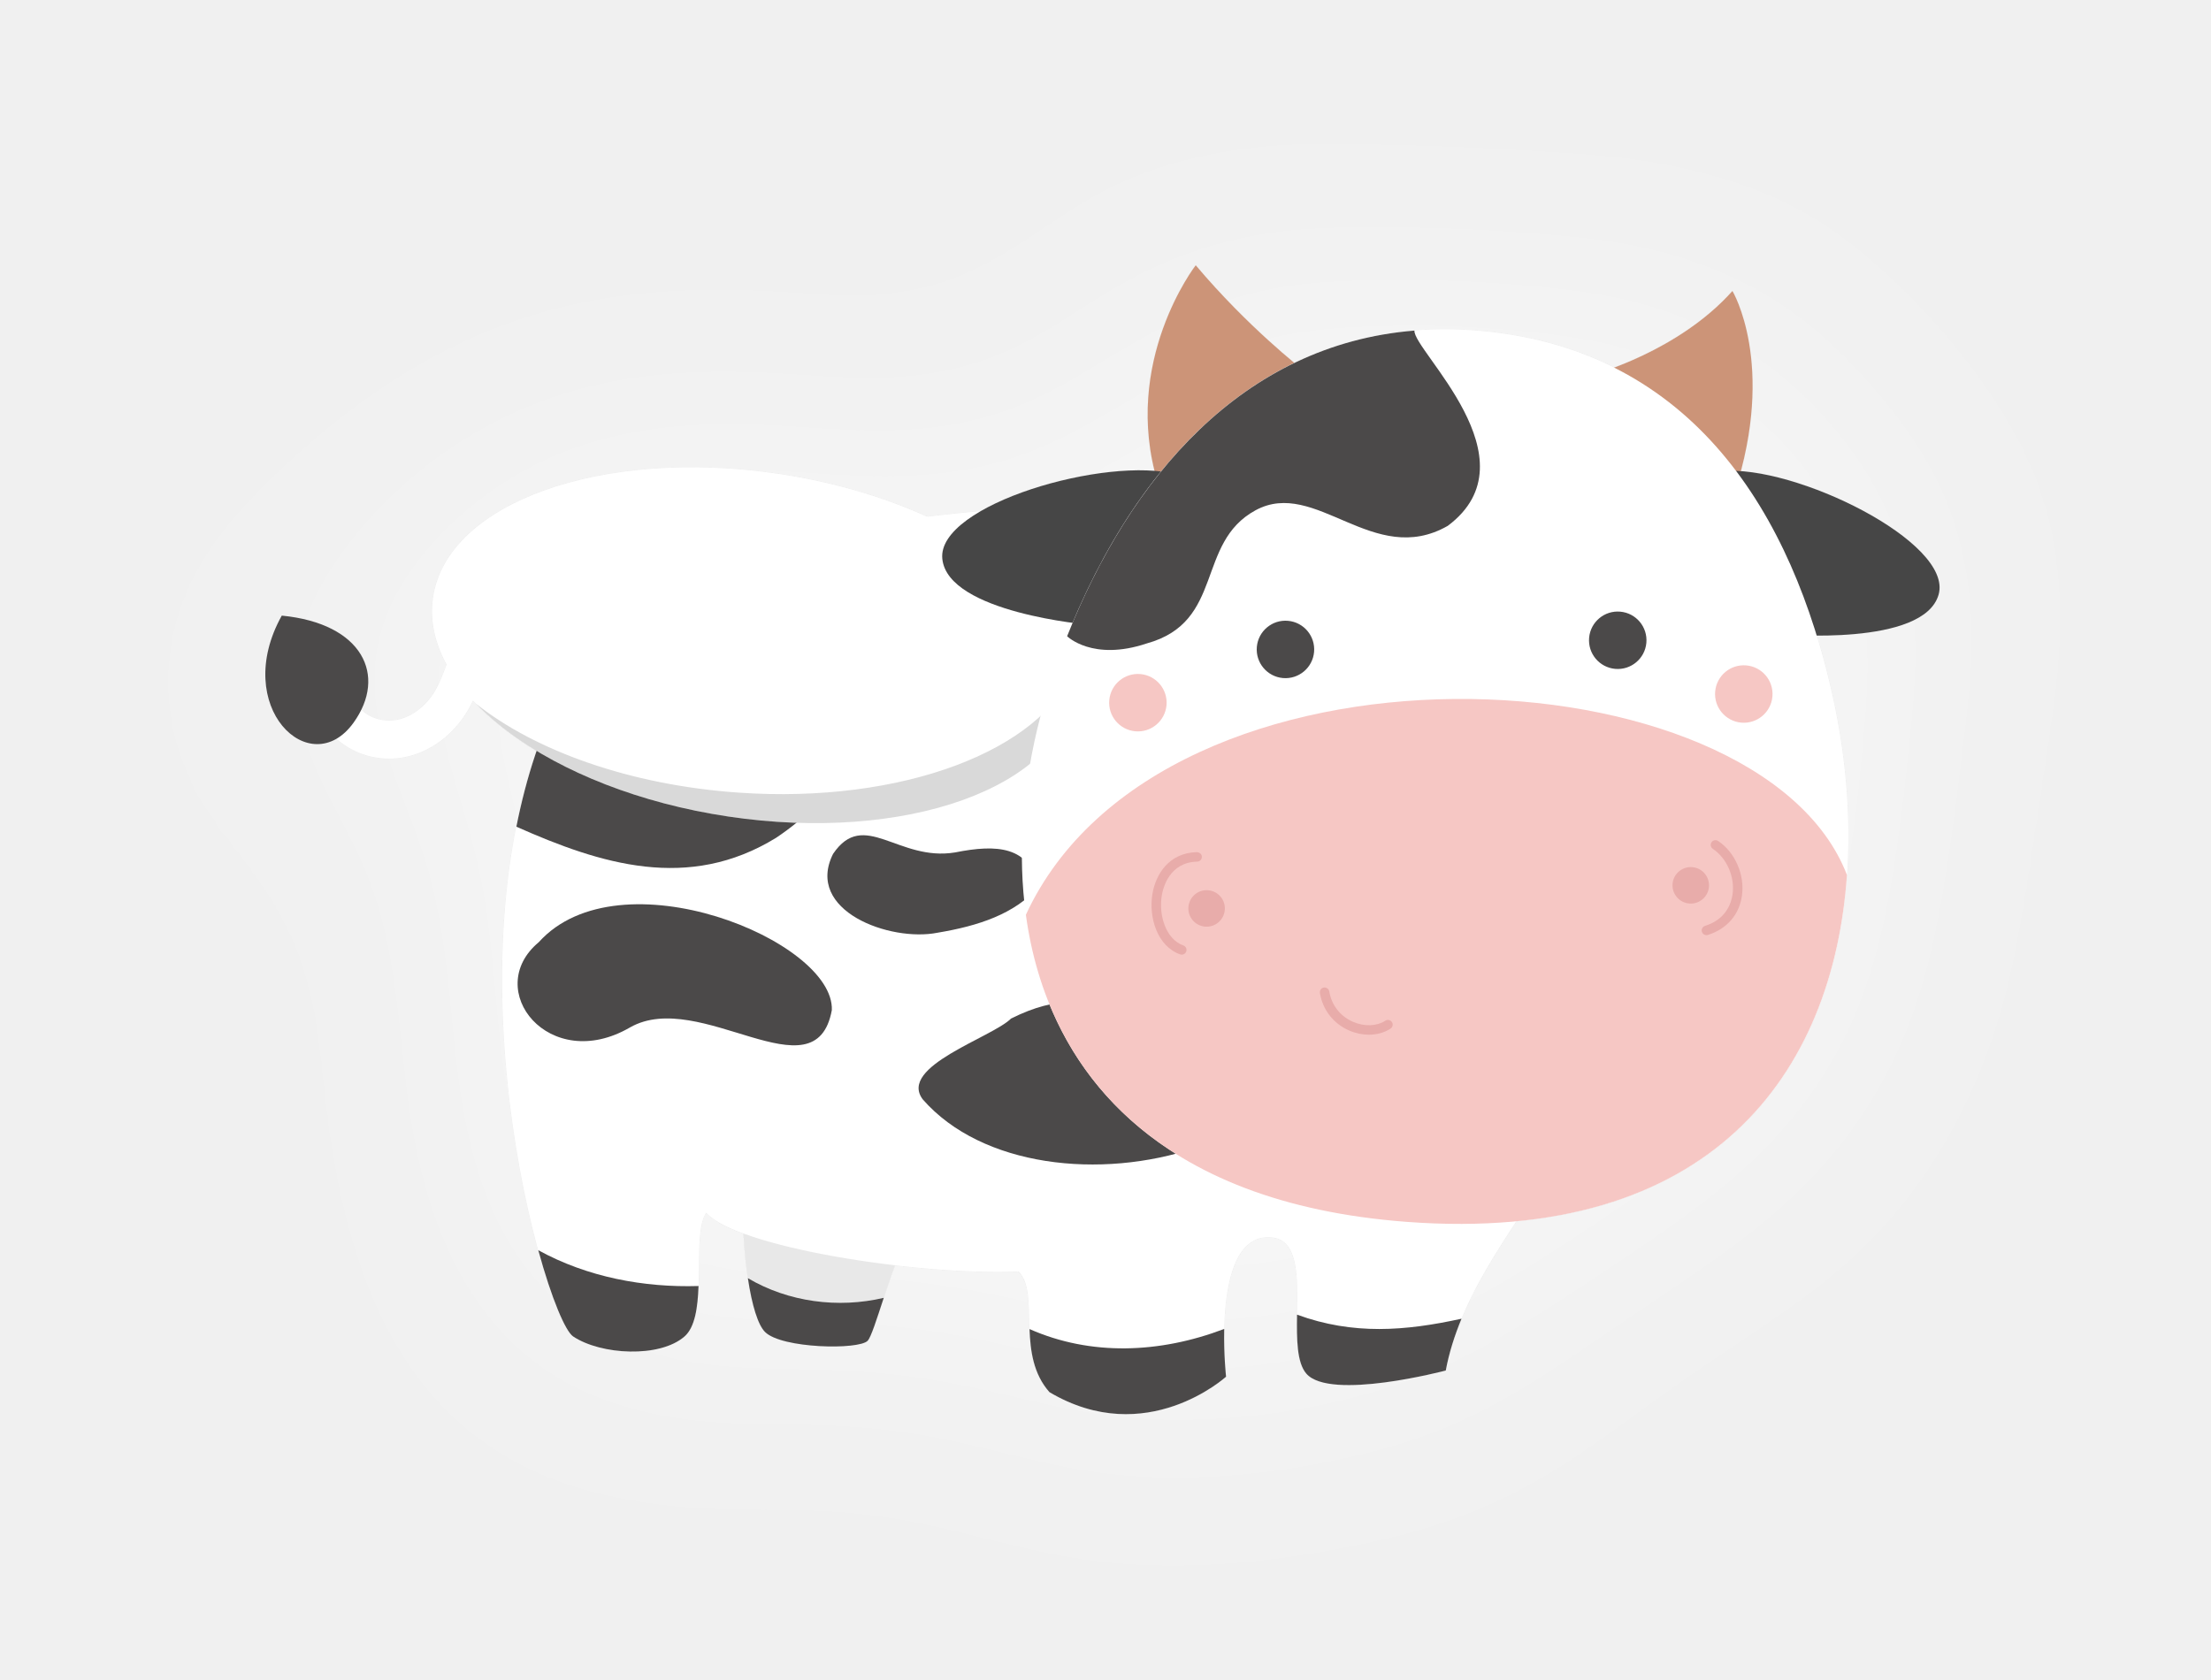
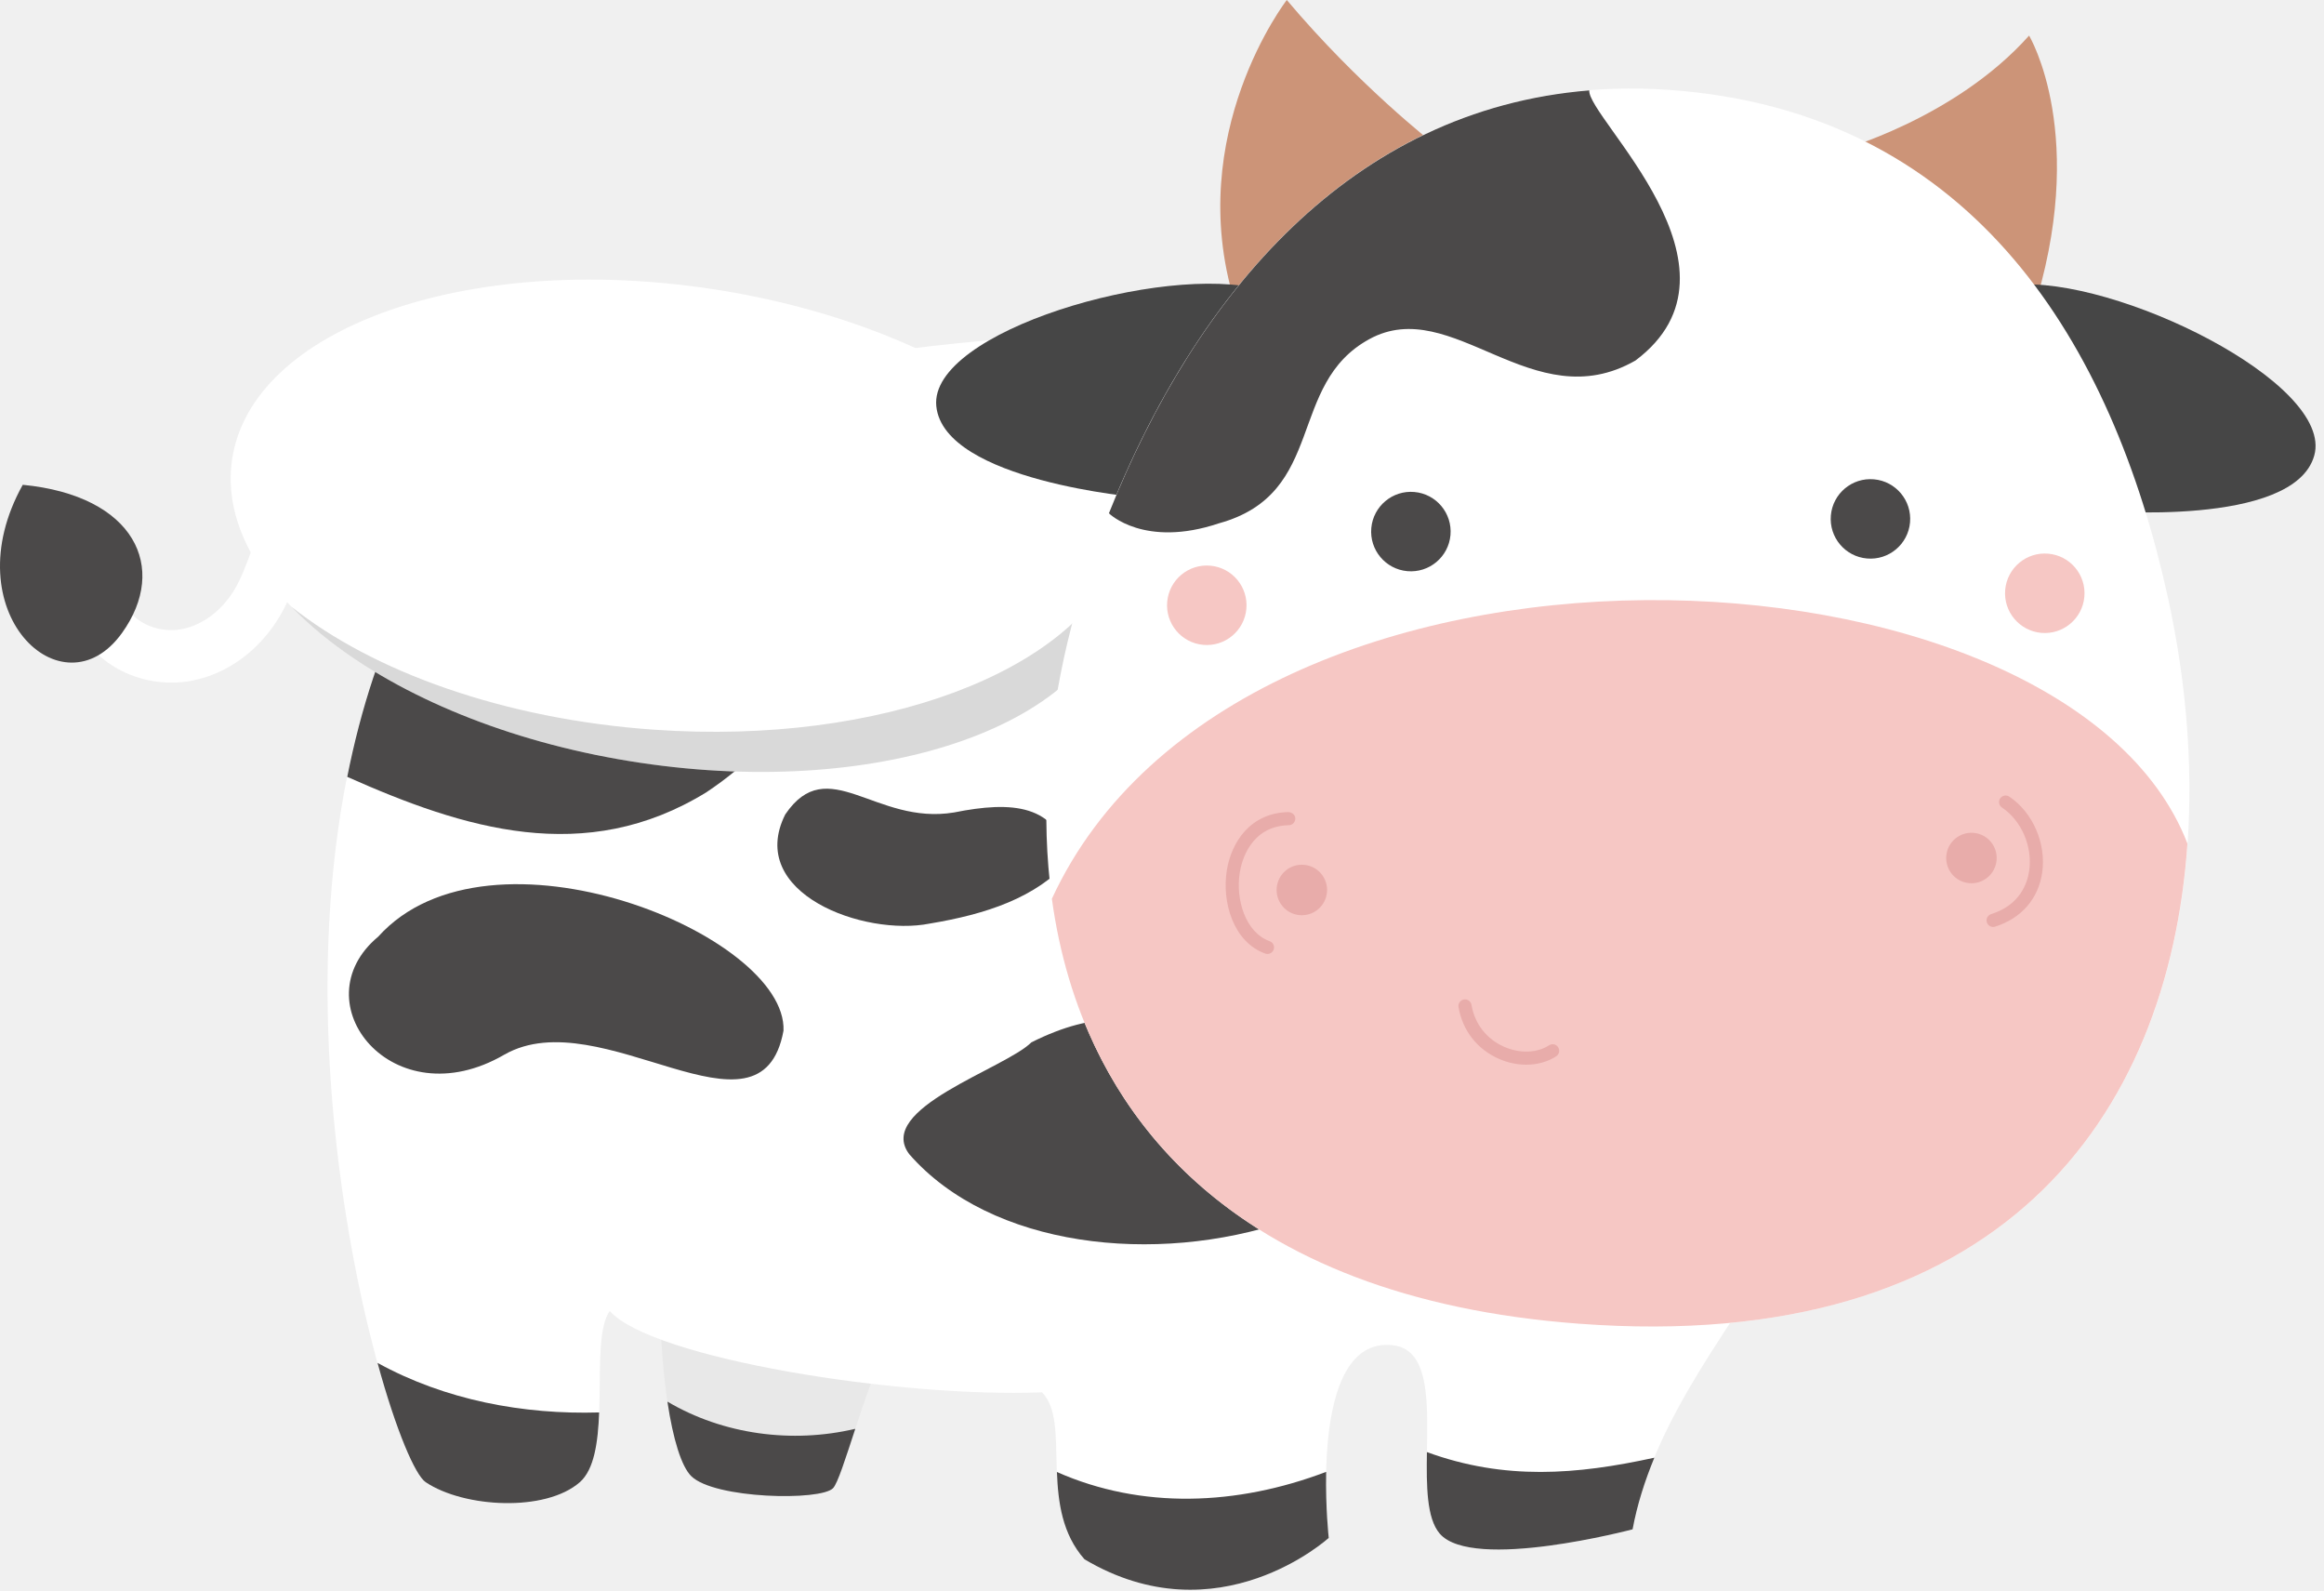
- <svg xmlns="http://www.w3.org/2000/svg" width="125" height="95" viewBox="0 0 125 95" fill="none">
-   <g filter="url(#filter0_d_272_730)">
-     <path d="M22.005 42.896C22.297 42.896 22.59 42.868 22.881 42.81C24.322 42.521 25.617 41.563 26.436 40.182C26.808 39.552 27.051 38.897 27.286 38.264C27.535 37.593 27.77 36.959 28.128 36.452C29.077 35.112 31.122 34.57 32.889 35.192C34.542 35.773 35.967 37.241 36.798 39.218C37.029 39.765 37.659 40.021 38.204 39.792C38.751 39.562 39.007 38.932 38.778 38.386C37.71 35.851 35.824 33.949 33.602 33.167C30.918 32.222 27.881 33.083 26.375 35.212C25.854 35.949 25.558 36.747 25.273 37.518C25.062 38.087 24.862 38.625 24.589 39.088C24.088 39.933 23.292 40.538 22.46 40.705C21.622 40.872 20.723 40.564 20.271 39.956C19.918 39.48 19.246 39.38 18.769 39.735C18.294 40.088 18.195 40.761 18.549 41.237C19.326 42.282 20.644 42.896 22.005 42.896Z" fill="white" />
-     <path d="M52.031 68.674C50.715 70.131 49.512 75.337 49.053 75.816C48.55 76.341 44.201 76.258 43.255 75.322C42.402 74.477 41.782 70.364 42.041 65.561L52.031 68.674Z" fill="#E8E8E8" />
-     <path d="M49.962 73.39C49.562 74.607 49.243 75.618 49.053 75.816C48.549 76.342 44.201 76.259 43.255 75.322C42.858 74.93 42.514 73.825 42.283 72.279C44.571 73.63 47.384 73.998 49.962 73.39Z" fill="#4B4949" />
-     <path d="M87.86 65.602C86.111 68.926 82.612 72.775 81.737 77.498C81.737 77.498 75.19 79.231 73.853 77.672C72.515 76.114 74.465 70.263 71.94 69.975C68.383 69.568 69.316 77.847 69.316 77.847C69.316 77.847 64.799 81.964 59.331 78.722C57.394 76.538 58.818 73.124 57.594 71.899C51.741 72.129 41.652 70.518 39.925 68.575C39.05 69.799 40.099 74.348 38.7 75.573C37.301 76.797 33.976 76.622 32.402 75.573C30.827 74.523 24.529 53.004 31.877 38.834C39.225 24.663 78.938 29.212 78.938 29.212L87.86 65.602Z" fill="white" />
-     <path d="M68.035 61.867C68.386 62.569 68.049 63.728 67.624 64.897C62.215 66.723 55.507 65.983 52.171 62.17C50.755 60.304 56.087 58.671 57.16 57.597C62.528 54.913 64.277 58.646 68.035 61.867Z" fill="#4B4949" />
-     <path d="M31.878 38.834C34.243 34.273 39.963 31.653 46.63 30.195C48.85 32.132 49.649 35.04 49.248 38.248C49.248 42.006 47.101 45.227 43.88 47.374C38.92 50.426 33.961 48.868 29.194 46.748C29.743 43.986 30.6 41.298 31.878 38.834Z" fill="#4B4949" />
-     <path d="M47.098 48.285C48.844 45.707 50.779 48.738 54 48.202C56.357 47.73 58.21 47.843 58.709 50.157C57.348 51.691 55.316 52.358 53.005 52.743C50.321 53.279 45.488 51.505 47.098 48.285Z" fill="#4B4949" />
-     <path d="M30.459 53.279C35.016 48.217 47.181 53.19 47.028 57.119C46.111 62.119 39.568 55.852 35.622 58.096C31.05 60.757 27.239 55.963 30.459 53.279Z" fill="#4B4949" />
-     <path d="M39.492 72.721C39.446 73.931 39.295 75.053 38.7 75.573C37.301 76.798 33.977 76.623 32.403 75.573C31.973 75.287 31.191 73.468 30.432 70.696C33.214 72.226 36.408 72.814 39.492 72.721Z" fill="#4B4949" />
-     <path d="M69.211 75.149C69.18 76.629 69.316 77.848 69.316 77.848C69.316 77.848 64.799 81.965 59.332 78.723C58.414 77.688 58.252 76.379 58.204 75.155C61.667 76.686 65.559 76.535 69.211 75.149Z" fill="#4B4949" />
-     <path d="M82.627 74.57C82.24 75.509 81.925 76.483 81.737 77.499C81.737 77.499 75.19 79.232 73.852 77.673C73.313 77.045 73.308 75.719 73.329 74.341C76.506 75.503 79.448 75.266 82.627 74.57Z" fill="#4B4949" />
-     <path d="M15.93 34.812C20.506 35.255 21.9 38.201 19.989 40.865C17.554 44.26 13.051 39.979 15.93 34.812Z" fill="#4B4949" />
-     <path d="M60.722 39.196C59.93 44.545 51.177 47.669 41.17 46.172C31.164 44.676 23.695 39.126 24.487 33.777C25.279 28.428 34.032 25.304 44.039 26.801C54.045 28.297 61.514 33.847 60.722 39.196Z" fill="white" />
-     <path d="M60.745 37.797C58.92 42.418 51.025 45.468 41.74 44.82C35.617 44.393 30.248 42.452 26.908 39.791C29.809 42.793 35.009 45.251 41.17 46.172C51.177 47.669 59.93 44.545 60.722 39.196C60.791 38.73 60.798 38.263 60.745 37.797Z" fill="black" fill-opacity="0.15" />
-     <path d="M73.586 20.852C73.586 20.852 70.561 18.511 67.601 15C67.601 15 63.374 20.458 65.462 27.313L73.586 20.852Z" fill="#CC9478" />
-     <path d="M61.59 35.331C61.59 35.331 53.587 34.661 53.274 31.601C52.962 28.541 62.582 25.743 66.568 26.835L61.59 35.331Z" fill="#464646" />
-     <path d="M90.125 21.165C90.125 21.165 94.888 19.882 97.944 16.455C97.944 16.455 100.424 20.565 98.067 27.849L90.125 21.165Z" fill="#CC9478" />
-     <path d="M100.768 35.867C100.768 35.867 108.768 36.58 109.601 33.619C110.434 30.657 101.435 26.251 97.322 26.644L100.768 35.867Z" fill="#464646" />
-     <path d="M83.843 18.724C71.34 17.53 63.682 26.657 59.813 37.327C54.839 51.045 58.06 67.486 79.532 69.093C101.853 70.763 106.825 53.97 103.613 39.387C101.331 29.029 95.711 19.856 83.843 18.724Z" fill="white" />
-     <path d="M81.854 29.733C77.648 32.143 74.377 27.004 70.979 28.857C67.58 30.71 69.252 35.162 64.832 36.385C61.769 37.411 60.33 35.977 60.33 35.977C63.892 27.037 70.223 19.486 79.966 18.694C79.879 19.811 86.871 25.974 81.854 29.733Z" fill="#4B4949" />
-     <path d="M104.418 49.476C103.644 60.676 96.757 70.383 79.533 69.094C65.443 68.04 59.212 60.597 57.998 51.729C65.713 35.054 99.471 36.612 104.418 49.476Z" fill="#F6C7C4" />
-     <path d="M89.842 36.061C89.762 36.955 90.422 37.744 91.316 37.823C92.209 37.903 92.998 37.243 93.078 36.35C93.157 35.456 92.498 34.667 91.604 34.588C90.71 34.508 89.921 35.168 89.842 36.061Z" fill="#4B4949" />
-     <path d="M96.968 39.101C96.889 39.994 97.548 40.783 98.442 40.863C99.336 40.942 100.125 40.283 100.204 39.389C100.284 38.495 99.624 37.706 98.73 37.627C97.837 37.547 97.048 38.207 96.968 39.101Z" fill="#F6C7C4" />
-     <path d="M62.713 39.591C62.633 40.484 63.293 41.273 64.187 41.353C65.08 41.432 65.869 40.773 65.949 39.879C66.028 38.986 65.369 38.197 64.475 38.117C63.581 38.038 62.793 38.697 62.713 39.591Z" fill="#F6C7C4" />
-     <path d="M71.056 36.579C70.976 37.473 71.636 38.262 72.529 38.342C73.423 38.421 74.212 37.761 74.292 36.868C74.371 35.974 73.712 35.185 72.818 35.106C71.925 35.026 71.136 35.686 71.056 36.579Z" fill="#4B4949" />
-     <path d="M77.389 58.51C77.836 58.51 78.263 58.395 78.614 58.167C78.739 58.086 78.773 57.92 78.693 57.795C78.612 57.671 78.445 57.637 78.322 57.717C77.831 58.036 77.129 58.06 76.49 57.78C75.769 57.464 75.281 56.839 75.151 56.064C75.126 55.918 74.986 55.821 74.841 55.844C74.695 55.869 74.597 56.007 74.621 56.153C74.781 57.109 75.384 57.882 76.274 58.272C76.637 58.431 77.02 58.51 77.389 58.51Z" fill="#E8ACAA" />
-     <path d="M67.189 51.278C67.138 51.846 67.557 52.347 68.125 52.398C68.692 52.448 69.194 52.029 69.244 51.461C69.295 50.894 68.876 50.392 68.308 50.342C67.741 50.291 67.239 50.711 67.189 51.278Z" fill="#E8ACAA" />
-     <path d="M94.56 49.972C94.51 50.539 94.929 51.041 95.496 51.091C96.064 51.142 96.565 50.723 96.616 50.155C96.666 49.587 96.248 49.086 95.68 49.036C95.112 48.985 94.611 49.404 94.56 49.972Z" fill="#E8ACAA" />
-     <path d="M96.475 52.881C96.501 52.881 96.528 52.877 96.555 52.869C97.626 52.533 98.328 51.727 98.481 50.656C98.651 49.472 98.097 48.197 97.134 47.554C97.012 47.473 96.845 47.505 96.762 47.629C96.679 47.752 96.713 47.918 96.836 48.001C97.633 48.533 98.091 49.593 97.95 50.579C97.878 51.083 97.58 51.985 96.395 52.356C96.253 52.401 96.174 52.551 96.218 52.693C96.254 52.807 96.36 52.881 96.475 52.881Z" fill="#E8ACAA" />
-     <path d="M66.812 53.984C66.922 53.984 67.026 53.915 67.065 53.806C67.115 53.667 67.042 53.513 66.902 53.463C65.91 53.109 65.501 51.756 65.68 50.651C65.751 50.208 66.108 48.757 67.686 48.723C67.835 48.72 67.952 48.597 67.948 48.448C67.946 48.3 67.824 48.203 67.674 48.186C66.091 48.22 65.332 49.438 65.15 50.566C64.939 51.869 65.418 53.504 66.722 53.969C66.752 53.979 66.783 53.984 66.812 53.984Z" fill="#E8ACAA" />
-   </g>
-   <defs>
-     <filter id="filter0_d_272_730" x="0.2" y="0.2" width="124.255" height="94.568" filterUnits="userSpaceOnUse" color-interpolation-filters="sRGB">
-       <feFlood flood-opacity="0" result="BackgroundImageFix" />
-       <feColorMatrix in="SourceAlpha" type="matrix" values="0 0 0 0 0 0 0 0 0 0 0 0 0 0 0 0 0 0 127 0" result="hardAlpha" />
-       <feOffset />
-       <feGaussianBlur stdDeviation="7.4" />
-       <feComposite in2="hardAlpha" operator="out" />
-       <feColorMatrix type="matrix" values="0 0 0 0 1 0 0 0 0 1 0 0 0 0 1 0 0 0 0.5 0" />
-       <feBlend mode="normal" in2="BackgroundImageFix" result="effect1_dropShadow_272_730" />
-       <feBlend mode="normal" in="SourceGraphic" in2="effect1_dropShadow_272_730" result="shape" />
-     </filter>
-   </defs>
+ <svg xmlns="http://www.w3.org/2000/svg" width="95" height="65" viewBox="0 0 95 65" fill="none">
+   <path d="M7.005 27.896C7.297 27.896 7.59 27.868 7.881 27.81C9.322 27.521 10.617 26.563 11.436 25.182C11.809 24.552 12.051 23.897 12.286 23.264C12.535 22.593 12.77 21.959 13.128 21.452C14.077 20.112 16.122 19.57 17.889 20.192C19.542 20.773 20.966 22.241 21.799 24.218C22.029 24.765 22.659 25.021 23.204 24.792C23.751 24.562 24.007 23.932 23.778 23.386C22.71 20.851 20.824 18.949 18.602 18.167C15.918 17.223 12.881 18.083 11.376 20.212C10.854 20.949 10.559 21.747 10.273 22.518C10.062 23.087 9.862 23.625 9.589 24.088C9.088 24.933 8.292 25.538 7.46 25.705C6.622 25.872 5.723 25.564 5.271 24.956C4.918 24.48 4.246 24.381 3.769 24.735C3.294 25.088 3.195 25.761 3.549 26.237C4.326 27.282 5.644 27.896 7.005 27.896Z" fill="white" />
+   <path d="M37.031 53.674C35.715 55.131 34.512 60.337 34.053 60.816C33.55 61.341 29.201 61.258 28.256 60.322C27.402 59.477 26.782 55.364 27.041 50.561L37.031 53.674Z" fill="#E8E8E8" />
+   <path d="M34.962 58.39C34.562 59.607 34.243 60.618 34.053 60.816C33.549 61.342 29.201 61.259 28.255 60.322C27.858 59.929 27.514 58.825 27.283 57.279C29.571 58.63 32.384 58.998 34.962 58.39Z" fill="#4B4949" />
+   <path d="M72.86 50.602C71.111 53.926 67.612 57.775 66.737 62.498C66.737 62.498 60.19 64.231 58.852 62.672C57.515 61.114 59.465 55.264 56.94 54.975C53.383 54.568 54.316 62.847 54.316 62.847C54.316 62.847 49.799 66.964 44.331 63.722C42.394 61.538 43.818 58.124 42.594 56.899C36.741 57.129 26.652 55.518 24.925 53.575C24.05 54.8 25.099 59.348 23.7 60.573C22.301 61.797 18.976 61.622 17.402 60.573C15.827 59.523 9.529 38.004 16.877 23.834C24.225 9.663 63.938 14.212 63.938 14.212L72.86 50.602Z" fill="white" />
+   <path d="M53.035 46.867C53.386 47.569 53.049 48.728 52.623 49.897C47.215 51.723 40.507 50.983 37.171 47.17C35.755 45.304 41.087 43.671 42.16 42.597C47.528 39.913 49.277 43.646 53.035 46.867Z" fill="#4B4949" />
+   <path d="M16.878 23.834C19.243 19.273 24.963 16.653 31.63 15.195C33.85 17.132 34.649 20.04 34.248 23.248C34.248 27.006 32.101 30.227 28.88 32.374C23.921 35.426 18.961 33.868 14.194 31.747C14.743 28.986 15.6 26.298 16.878 23.834Z" fill="#4B4949" />
+   <path d="M32.098 33.285C33.844 30.707 35.779 33.738 39 33.202C41.357 32.73 43.21 32.843 43.709 35.157C42.348 36.691 40.316 37.358 38.005 37.743C35.321 38.279 30.488 36.505 32.098 33.285Z" fill="#4B4949" />
+   <path d="M15.459 38.279C20.015 33.217 32.181 38.19 32.028 42.119C31.111 47.119 24.568 40.852 20.622 43.096C16.05 45.757 12.239 40.963 15.459 38.279Z" fill="#4B4949" />
+   <path d="M24.492 57.721C24.446 58.931 24.295 60.053 23.701 60.573C22.301 61.798 18.977 61.623 17.403 60.573C16.973 60.287 16.191 58.468 15.432 55.696C18.214 57.226 21.408 57.813 24.492 57.721Z" fill="#4B4949" />
+   <path d="M54.211 60.149C54.18 61.629 54.316 62.848 54.316 62.848C54.316 62.848 49.799 66.965 44.332 63.723C43.414 62.688 43.252 61.379 43.204 60.155C46.667 61.686 50.559 61.535 54.211 60.149Z" fill="#4B4949" />
+   <path d="M67.627 59.57C67.24 60.509 66.925 61.483 66.737 62.498C66.737 62.498 60.19 64.232 58.852 62.673C58.313 62.045 58.308 60.719 58.329 59.341C61.506 60.503 64.448 60.267 67.627 59.57Z" fill="#4B4949" />
+   <path d="M0.93 19.812C5.506 20.255 6.9 23.201 4.989 25.865C2.554 29.26 -1.949 24.979 0.93 19.812Z" fill="#4B4949" />
+   <path d="M45.722 24.196C44.93 29.545 36.177 32.669 26.17 31.172C16.164 29.676 8.695 24.126 9.487 18.777C10.279 13.428 19.032 10.304 29.039 11.801C39.045 13.297 46.514 18.847 45.722 24.196Z" fill="white" />
+   <path d="M45.745 22.797C43.92 27.418 36.025 30.468 26.74 29.82C20.617 29.393 15.248 27.452 11.908 24.791C14.809 27.793 20.009 30.251 26.17 31.172C36.177 32.669 44.93 29.545 45.722 24.196C45.791 23.73 45.798 23.263 45.745 22.797Z" fill="black" fill-opacity="0.15" />
+   <path d="M58.586 5.852C58.586 5.852 55.561 3.511 52.601 0C52.601 0 48.374 5.458 50.462 12.313L58.586 5.852Z" fill="#CC9478" />
+   <path d="M46.59 20.331C46.59 20.331 38.587 19.661 38.274 16.601C37.962 13.541 47.582 10.743 51.568 11.835L46.59 20.331Z" fill="#464646" />
+   <path d="M75.125 6.165C75.125 6.165 79.888 4.882 82.944 1.455C82.944 1.455 85.424 5.565 83.067 12.849L75.125 6.165Z" fill="#CC9478" />
+   <path d="M85.768 20.867C85.768 20.867 93.768 21.58 94.601 18.619C95.434 15.657 86.435 11.251 82.322 11.644L85.768 20.867Z" fill="#464646" />
+   <path d="M68.843 3.724C56.34 2.53 48.682 11.657 44.813 22.326C39.839 36.045 43.06 52.486 64.532 54.093C86.853 55.764 91.825 38.97 88.613 24.387C86.331 14.029 80.711 4.856 68.843 3.724Z" fill="white" />
+   <path d="M66.854 14.733C62.648 17.143 59.377 12.004 55.979 13.857C52.58 15.71 54.252 20.162 49.831 21.385C46.769 22.412 45.33 20.977 45.33 20.977C48.892 12.037 55.223 4.486 64.966 3.694C64.879 4.812 71.871 10.974 66.854 14.733Z" fill="#4B4949" />
+   <path d="M89.418 34.476C88.644 45.676 81.757 55.383 64.533 54.094C50.443 53.04 44.212 45.597 42.998 36.729C50.713 20.054 84.471 21.612 89.418 34.476Z" fill="#F6C7C4" />
+   <path d="M74.842 21.061C74.762 21.955 75.422 22.744 76.316 22.823C77.209 22.903 77.998 22.243 78.078 21.35C78.157 20.456 77.498 19.667 76.604 19.588C75.71 19.508 74.921 20.168 74.842 21.061Z" fill="#4B4949" />
+   <path d="M81.968 24.101C81.889 24.994 82.548 25.783 83.442 25.863C84.336 25.942 85.124 25.283 85.204 24.389C85.284 23.495 84.624 22.706 83.73 22.627C82.837 22.547 82.048 23.207 81.968 24.101Z" fill="#F6C7C4" />
+   <path d="M47.713 24.591C47.633 25.485 48.293 26.273 49.187 26.353C50.08 26.433 50.869 25.773 50.949 24.879C51.028 23.985 50.369 23.197 49.475 23.117C48.581 23.038 47.793 23.697 47.713 24.591Z" fill="#F6C7C4" />
+   <path d="M56.056 21.579C55.976 22.473 56.636 23.262 57.529 23.341C58.423 23.421 59.212 22.761 59.292 21.868C59.371 20.974 58.712 20.185 57.818 20.106C56.925 20.026 56.136 20.686 56.056 21.579Z" fill="#4B4949" />
+   <path d="M62.389 43.51C62.836 43.51 63.263 43.395 63.614 43.167C63.739 43.086 63.773 42.92 63.693 42.795C63.612 42.671 63.445 42.637 63.322 42.717C62.831 43.036 62.129 43.06 61.489 42.78C60.769 42.464 60.281 41.839 60.151 41.064C60.126 40.918 59.986 40.821 59.842 40.844C59.695 40.869 59.597 41.007 59.621 41.153C59.781 42.109 60.384 42.882 61.274 43.272C61.637 43.431 62.02 43.51 62.389 43.51Z" fill="#E8ACAA" />
+   <path d="M52.189 36.278C52.138 36.846 52.557 37.347 53.125 37.398C53.693 37.448 54.194 37.029 54.244 36.461C54.295 35.894 53.876 35.392 53.308 35.342C52.741 35.291 52.239 35.711 52.189 36.278Z" fill="#E8ACAA" />
+   <path d="M79.56 34.972C79.51 35.539 79.929 36.041 80.496 36.091C81.064 36.142 81.565 35.723 81.616 35.155C81.666 34.587 81.248 34.086 80.68 34.036C80.112 33.985 79.611 34.404 79.56 34.972Z" fill="#E8ACAA" />
+   <path d="M81.475 37.881C81.501 37.881 81.528 37.877 81.555 37.869C82.626 37.533 83.328 36.727 83.481 35.656C83.651 34.472 83.097 33.197 82.134 32.554C82.012 32.473 81.845 32.505 81.762 32.629C81.679 32.752 81.713 32.918 81.836 33.001C82.633 33.533 83.091 34.593 82.95 35.579C82.878 36.083 82.58 36.985 81.395 37.356C81.253 37.401 81.174 37.551 81.218 37.693C81.254 37.807 81.36 37.881 81.475 37.881Z" fill="#E8ACAA" />
+   <path d="M51.812 38.984C51.922 38.984 52.026 38.915 52.065 38.806C52.115 38.667 52.042 38.513 51.902 38.463C50.91 38.109 50.501 36.756 50.68 35.651C50.752 35.208 51.108 33.757 52.686 33.723C52.834 33.72 52.952 33.597 52.949 33.448C52.946 33.3 52.824 33.203 52.674 33.186C51.091 33.22 50.332 34.438 50.15 35.566C49.939 36.869 50.419 38.504 51.722 38.969C51.752 38.979 51.783 38.984 51.812 38.984Z" fill="#E8ACAA" />
</svg>
